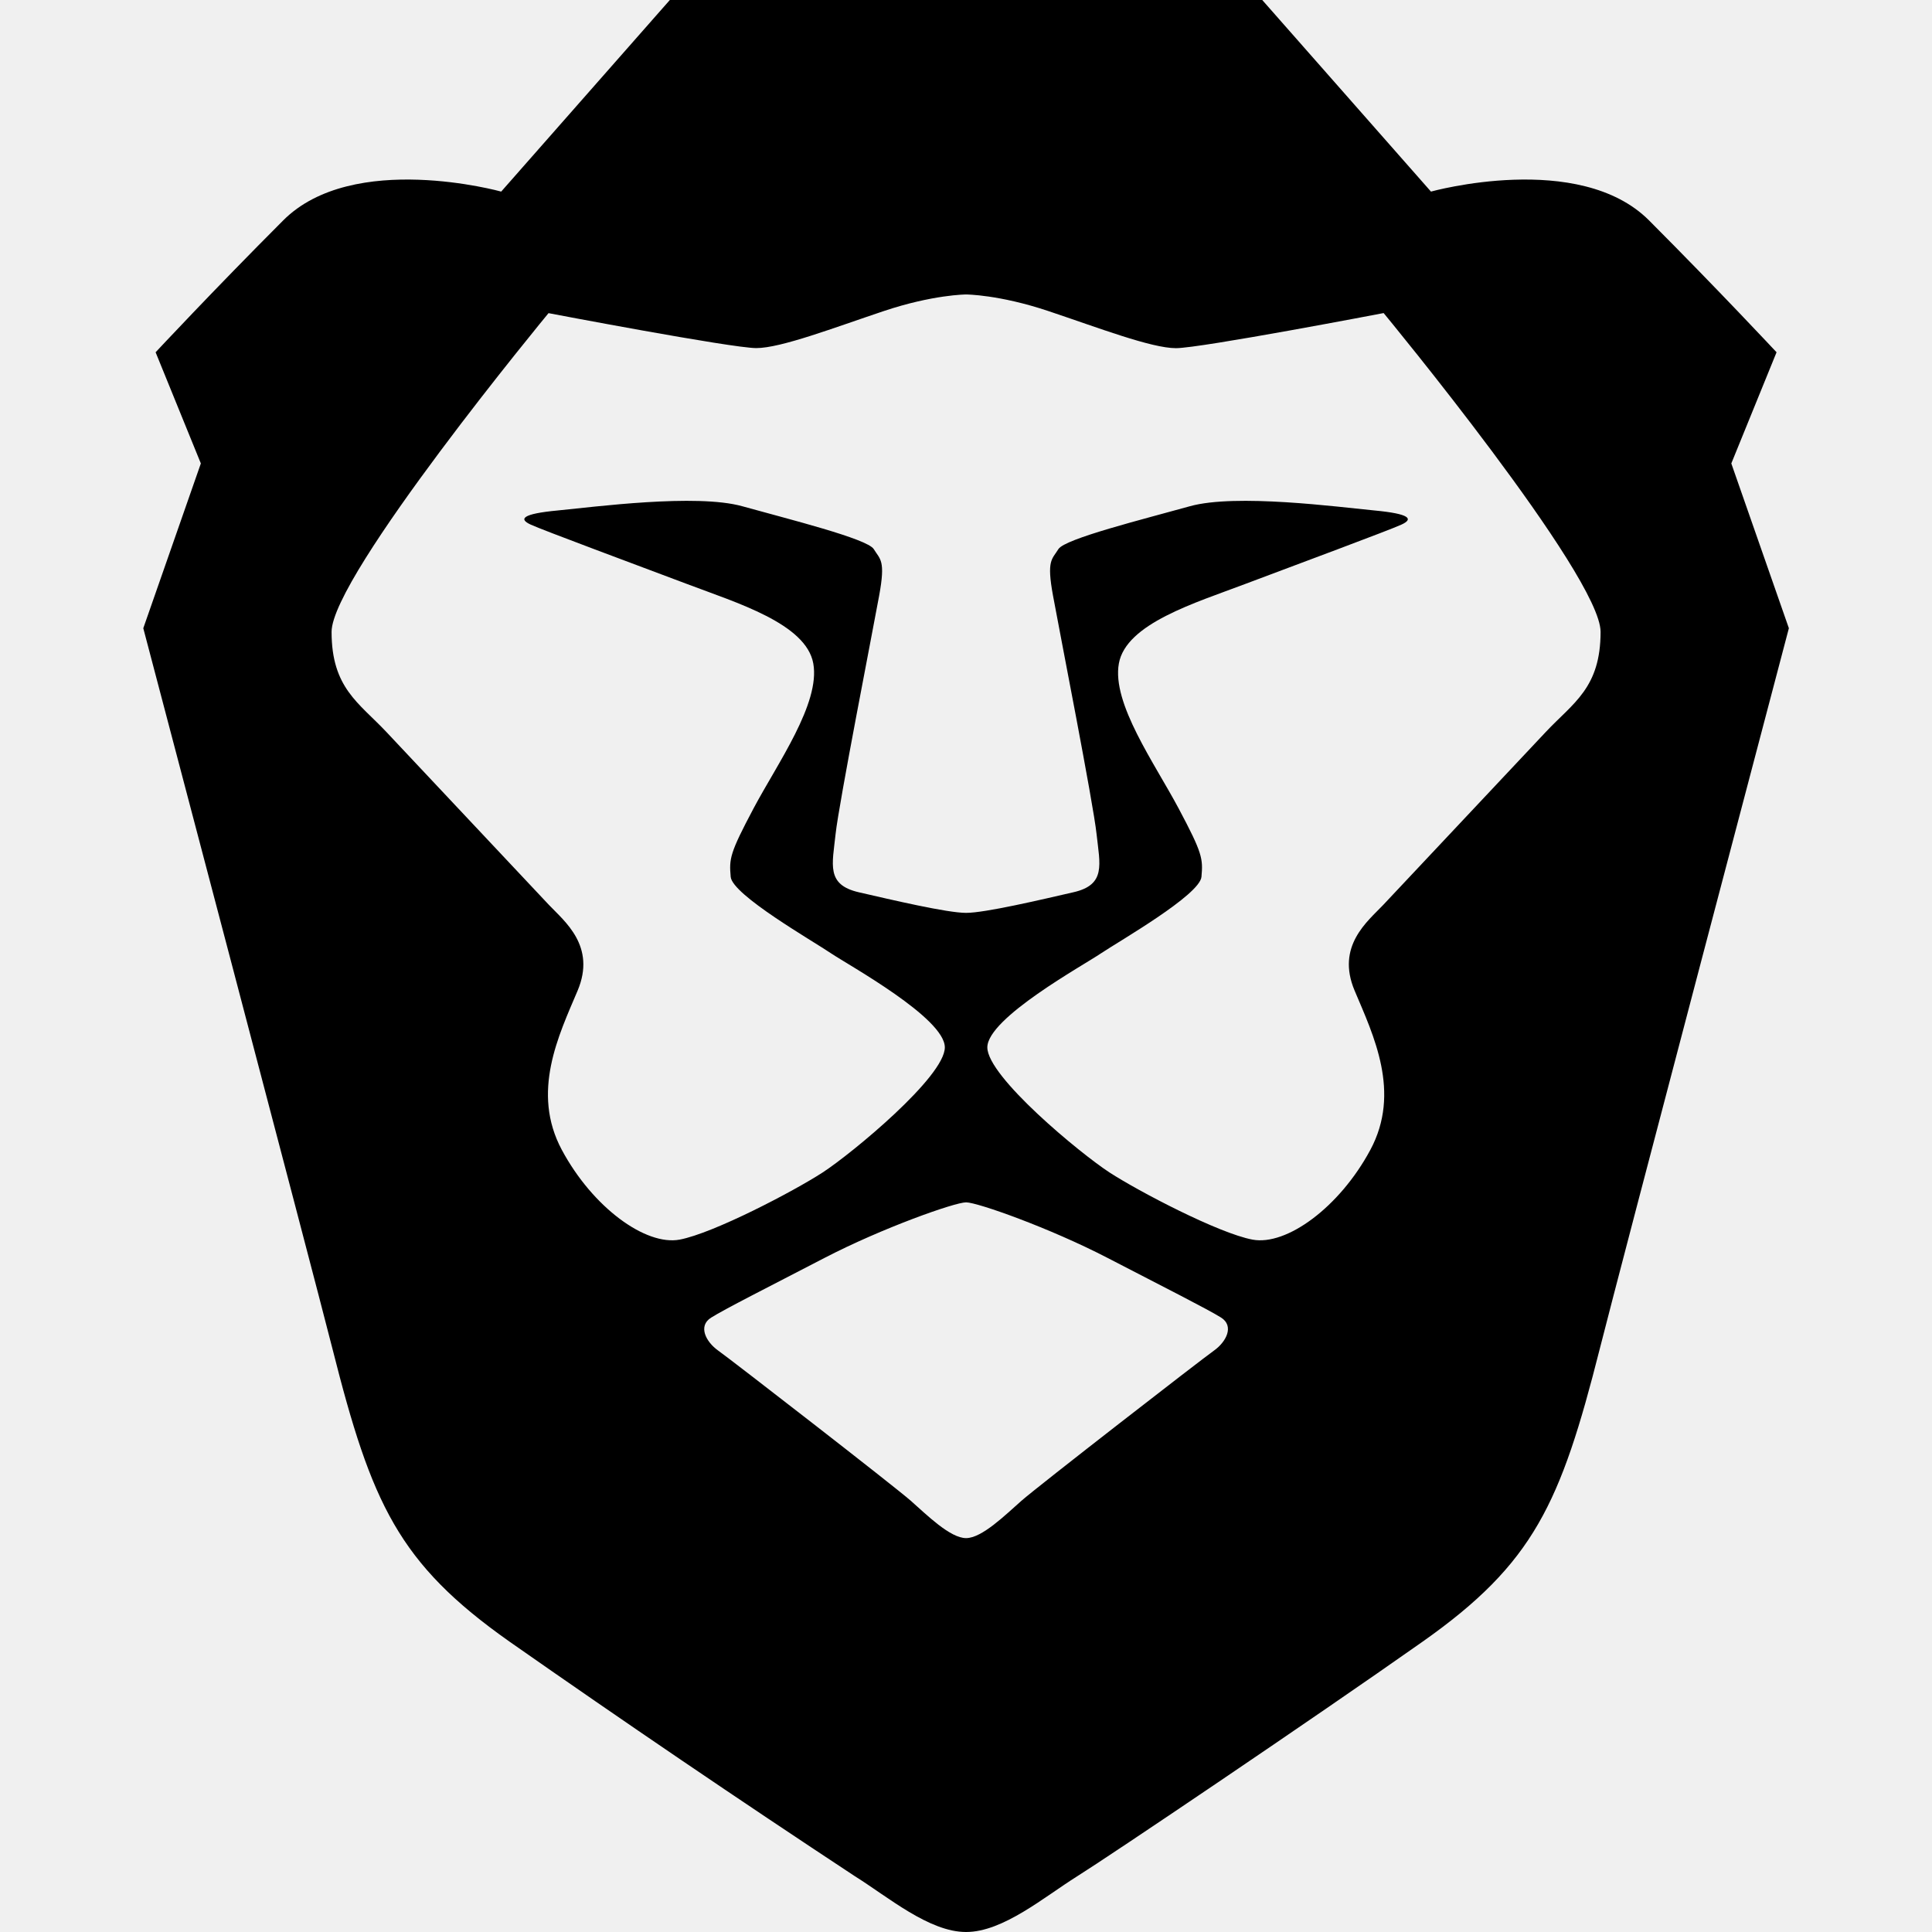
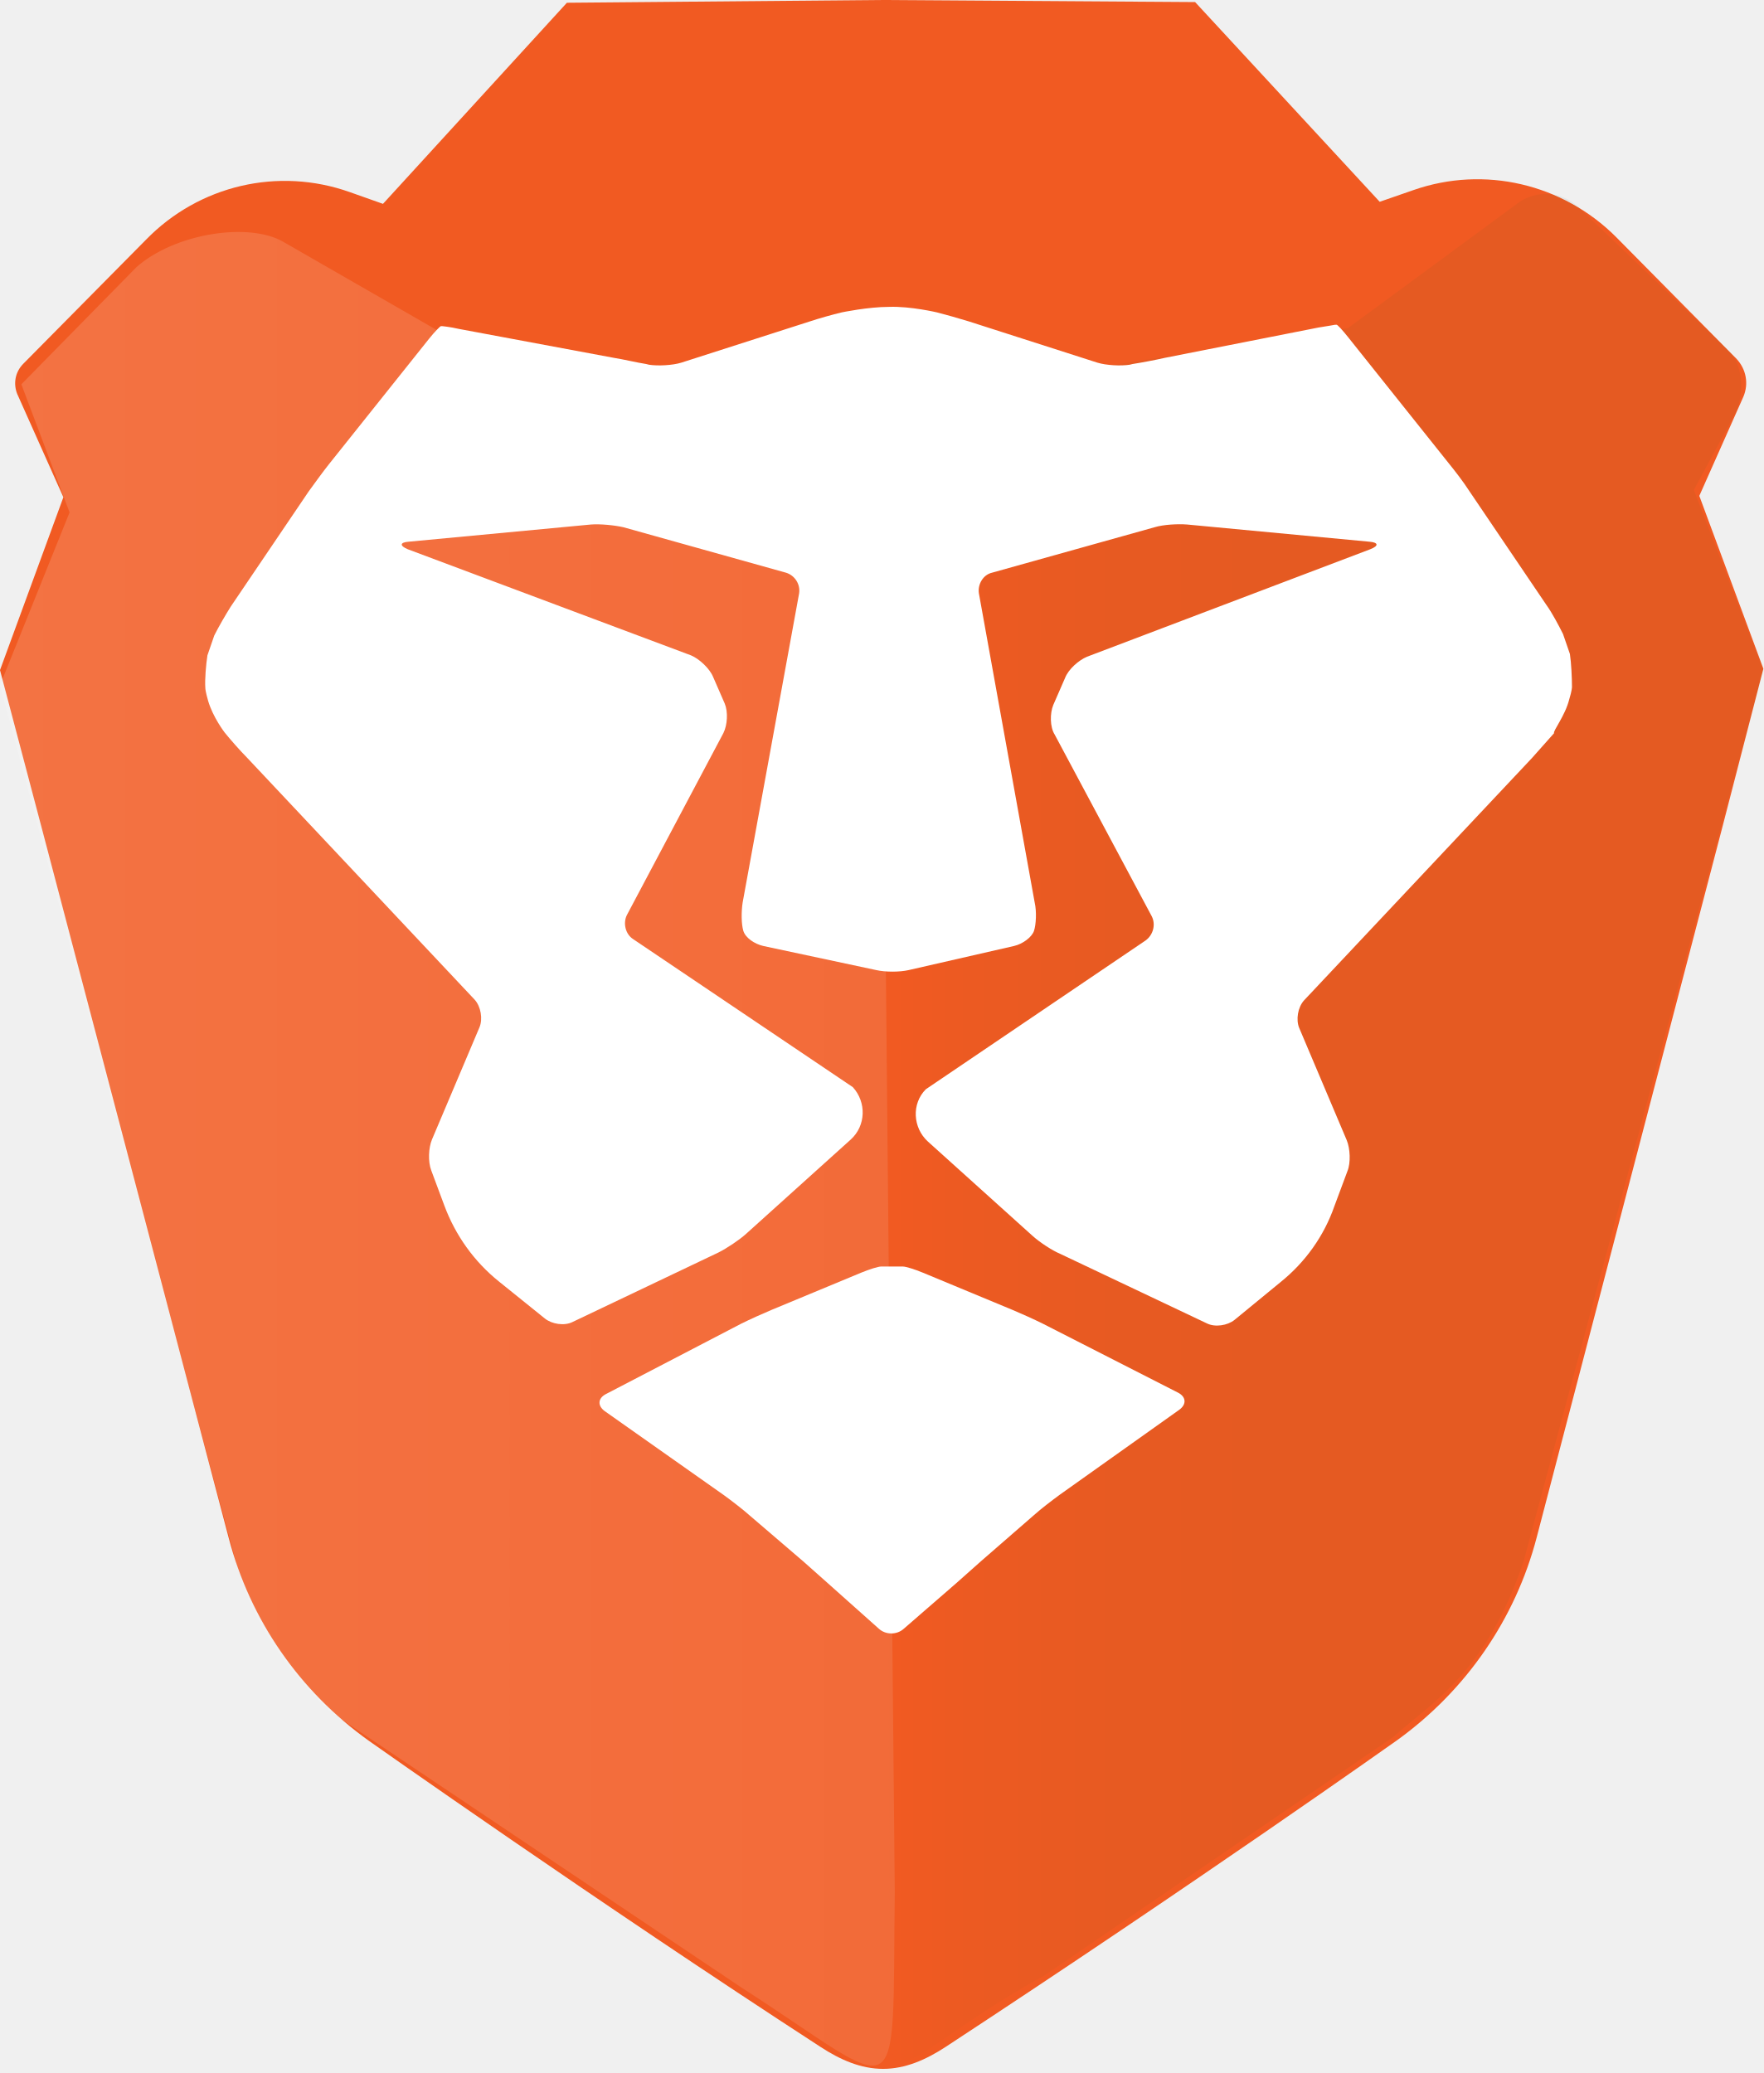
- <svg xmlns="http://www.w3.org/2000/svg" role="img" viewBox="0 0 24 24">
-   <path d="M15.68 0l2.096 2.38s1.84-.512 2.709.358c.868.87 1.584 1.638 1.584 1.638l-.562 1.381.715 2.047s-2.104 7.98-2.35 8.955c-.486 1.919-.818 2.66-2.198 3.633-1.38.972-3.884 2.66-4.293 2.916-.409.256-.92.692-1.38.692-.46 0-.97-.436-1.38-.692a185.796 185.796 0 01-4.293-2.916c-1.38-.973-1.712-1.714-2.197-3.633-.247-.975-2.351-8.955-2.351-8.955l.715-2.047-.562-1.381s.716-.768 1.585-1.638c.868-.87 2.708-.358 2.708-.358L8.321 0h7.36zm-3.679 14.936c-.14 0-1.038.317-1.758.69-.72.373-1.242.637-1.409.742-.167.104-.065.301.087.409.152.107 2.194 1.69 2.393 1.866.198.175.489.464.687.464.198 0 .49-.29.688-.464.198-.175 2.24-1.759 2.392-1.866.152-.108.254-.305.087-.41-.167-.104-.689-.368-1.41-.741-.72-.373-1.617-.69-1.757-.69zm0-11.278s-.409.001-1.022.206-1.278.46-1.584.46c-.307 0-2.581-.434-2.581-.434S4.119 7.152 4.119 7.849c0 .697.339.881.68 1.243l2.02 2.149c.192.203.59.511.356 1.066-.235.555-.58 1.26-.196 1.977.384.716 1.042 1.194 1.464 1.115.421-.08 1.412-.598 1.776-.834.364-.237 1.518-1.19 1.518-1.554 0-.365-1.193-1.02-1.413-1.168-.22-.15-1.226-.725-1.247-.95-.02-.227-.012-.293.284-.851.297-.559.831-1.304.742-1.8-.089-.495-.95-.753-1.565-.986-.615-.232-1.799-.671-1.947-.74-.148-.068-.11-.133.339-.175.448-.043 1.719-.212 2.292-.052.573.16 1.552.403 1.632.532.079.13.149.134.067.579-.081.445-.5 2.581-.541 2.96-.04.38-.12.63.288.724.409.094 1.097.256 1.333.256s.924-.162 1.333-.256c.408-.093.329-.344.288-.723-.04-.38-.46-2.516-.541-2.961-.082-.445-.012-.45.067-.579.08-.129 1.059-.372 1.632-.532.573-.16 1.845.009 2.292.052.449.042.487.107.339.175-.148.069-1.332.508-1.947.74-.615.233-1.476.49-1.565.986-.09.496.445 1.241.742 1.8.297.558.304.624.284.85-.02.226-1.026.802-1.247.95-.22.15-1.413.804-1.413 1.169 0 .364 1.154 1.317 1.518 1.554.364.236 1.355.755 1.776.834.422.079 1.08-.4 1.464-1.115.384-.716.039-1.422-.195-1.977-.235-.555.163-.863.355-1.066l2.02-2.149c.341-.362.68-.546.68-1.243 0-.697-2.695-3.96-2.695-3.96s-2.274.436-2.58.436c-.307 0-.972-.256-1.585-.461-.613-.205-1.022-.206-1.022-.206z" />
+ <svg xmlns="http://www.w3.org/2000/svg" width="256px" height="301px" viewBox="0 0 256 301" version="1.1" preserveAspectRatio="xMidYMid">
+   <defs>
+     <linearGradient x1="0%" y1="50.018%" x2="100.097%" y2="50.018%" id="linearGradient-1">
+       <stop stop-color="#FFFFFF" offset="0%" />
+       <stop stop-color="#FFFFFF" stop-opacity="0.958" offset="14.13%" />
+       <stop stop-color="#FFFFFF" stop-opacity="0.7" offset="100%" />
+     </linearGradient>
+     <linearGradient x1="-0.039%" y1="49.982%" x2="100%" y2="49.982%" id="linearGradient-2">
+       <stop stop-color="#F1F1F2" offset="0%" />
+       <stop stop-color="#E4E5E6" offset="9.191%" />
+       <stop stop-color="#D9DADB" offset="23.57%" />
+       <stop stop-color="#D2D4D5" offset="43.8%" />
+       <stop stop-color="#D0D2D3" offset="100%" />
+     </linearGradient>
+   </defs>
+   <g>
+     <path d="M256,97.1 L246.7,72 L253.1,57.6 C253.9,55.7 253.5,53.6 252.1,52.1 L234.6,34.4 C226.9,26.7 215.5,24 205.2,27.6 L200.3,29.3 L173.5,0.3 L128.2,0 L127.9,0 L82.3,0.4 L55.6,29.6 L50.8,27.9 C40.4,24.2 28.9,26.9 21.2,34.8 L3.4,52.8 C2.2,54 1.9,55.7 2.5,57.2 L9.2,72.2 L0,97.3 L6,120 L33.2,223.3 C36.3,235.2 43.5,245.6 53.6,252.8 C53.6,252.8 86.6,276.1 119.1,297.2 C122,299.1 125,300.4 128.2,300.4 C131.4,300.4 134.4,299.1 137.3,297.2 C173.9,273.2 202.8,252.7 202.8,252.7 C212.8,245.5 220,235.1 223.1,223.2 L250.1,119.9 L256,97.1 Z" fill="#F15A22" />
+     <path d="M34.5,227.7 L0,99.5 L10.1,74.4 L3.1,55.8 L19.8,38.8 C25.3,33.9 36.1,32.2 41.1,35.1 L67.2,50.1 L101.2,58 L127.7,47 L129.9,274.7 C129.5,307.5 131.6,304 107.5,288.5 L48,248.6 C41.6,242.5 36.7,235.6 34.5,227.7 Z" fill="url(#linearGradient-1)" opacity="0.15" style="mix-blend-mode: lighten;" />
+     <path d="M202.2,252.246 L151.6,286.846 C137.5,294.546 130.7,302.146 129.6,298.446 C128.7,295.546 129.4,287.046 129.1,273.846 L128.5,51.146 C128.6,48.946 130.1,45.246 132.7,45.646 L158.5,53.446 L195.7,47.646 L220.3,29.546 C222.9,27.546 226.7,27.746 229.1,30.046 L251.1,51.046 C253.1,53.146 253.2,57.246 252,59.846 L245.9,71.146 L256,97.246 L221.2,226.646 C215.8,242.746 208.2,246.946 202.2,252.246 Z" fill="url(#linearGradient-2)" opacity="0.4" style="mix-blend-mode: darken;" />
+     <path d="M134,184.801 C132.8,184.301 131.5,183.901 131.1,183.901 L129.5,183.901 L127.9,183.901 C127.5,183.901 126.2,184.301 125,184.801 L112,190.201 C110.8,190.701 108.8,191.601 107.6,192.201 L88,202.401 C86.8,203.001 86.7,204.101 87.8,204.901 L105.1,217.101 C106.2,217.901 107.9,219.201 108.9,220.101 L116.6,226.701 C117.6,227.601 119.2,229.001 120.2,229.901 L127.6,236.501 C128.6,237.401 130.2,237.401 131.2,236.501 L138.8,229.901 C139.8,229.001 141.4,227.601 142.4,226.701 L150.1,220.001 C151.1,219.101 152.8,217.801 153.9,217.001 L171.2,204.701 C172.3,203.901 172.2,202.801 171,202.201 L151.4,192.201 C150.2,191.601 148.2,190.701 147,190.201 L134,184.801 Z" fill="#FFFFFF" />
+     <path d="M227.813,101.557 C228.213,100.257 228.213,99.757 228.213,99.757 C228.213,98.457 228.113,96.257 227.913,94.957 L226.913,92.057 C226.313,90.857 225.313,88.957 224.513,87.857 L213.213,71.157 C212.513,70.057 211.213,68.357 210.313,67.257 L195.713,48.957 C194.913,47.957 194.113,47.057 194.013,47.157 L193.813,47.157 C193.813,47.157 192.713,47.357 191.413,47.557 L169.113,51.957 C167.813,52.257 165.713,52.657 164.413,52.857 L164.013,52.957 C162.713,53.157 160.613,53.057 159.313,52.657 L140.613,46.657 C139.313,46.257 137.213,45.657 136.013,45.357 C136.013,45.357 132.213,44.457 129.113,44.557 C126.013,44.557 122.213,45.357 122.213,45.357 C120.913,45.657 118.813,46.257 117.613,46.657 L98.913,52.657 C97.613,53.057 95.513,53.157 94.213,52.957 L93.813,52.857 C92.513,52.657 90.413,52.157 89.113,51.957 L66.613,47.757 C65.313,47.457 64.213,47.357 64.213,47.357 L64.013,47.357 C63.913,47.357 63.113,48.157 62.313,49.157 L47.713,67.457 C46.913,68.457 45.613,70.257 44.813,71.357 L33.513,88.057 C32.813,89.157 31.713,91.057 31.113,92.257 L30.113,95.157 C29.913,96.457 29.713,98.657 29.813,99.957 C29.813,99.957 29.813,100.357 30.213,101.757 C30.913,104.157 32.613,106.357 32.613,106.357 C33.413,107.357 34.913,109.057 35.813,109.957 L68.913,145.157 C69.813,146.157 70.113,147.957 69.613,149.157 L62.713,165.457 C62.213,166.657 62.113,168.657 62.613,169.957 L64.513,175.057 C66.113,179.357 68.813,183.157 72.413,186.057 L79.113,191.457 C80.113,192.257 81.913,192.557 83.113,191.957 L104.313,181.857 C105.513,181.257 107.313,180.057 108.313,179.157 L123.513,165.457 C125.713,163.457 125.813,160.057 123.813,157.857 L91.913,136.357 C90.813,135.657 90.413,134.057 91.013,132.857 L105.013,106.457 C105.613,105.257 105.713,103.357 105.213,102.157 L103.513,98.257 C103.013,97.057 101.513,95.657 100.313,95.157 L59.213,79.757 C58.013,79.257 58.013,78.757 59.313,78.657 L85.813,76.157 C87.113,76.057 89.213,76.257 90.513,76.557 L114.113,83.157 C115.413,83.557 116.213,84.857 116.013,86.157 L107.813,131.057 C107.613,132.357 107.613,134.157 107.913,135.157 C108.213,136.157 109.513,137.057 110.813,137.357 L127.213,140.857 C128.513,141.157 130.613,141.157 131.913,140.857 L147.213,137.357 C148.513,137.057 149.813,136.057 150.113,135.157 C150.413,134.257 150.513,132.357 150.213,131.057 L142.113,86.157 C141.913,84.857 142.713,83.457 144.013,83.157 L167.613,76.557 C168.913,76.157 171.013,76.057 172.313,76.157 L198.813,78.657 C200.113,78.757 200.213,79.257 198.913,79.757 L157.813,95.357 C156.613,95.857 155.113,97.157 154.613,98.457 L152.913,102.357 C152.413,103.557 152.413,105.557 153.113,106.657 L167.213,133.057 C167.813,134.257 167.413,135.757 166.313,136.557 L134.413,158.157 C132.313,160.257 132.513,163.757 134.713,165.757 L149.913,179.457 C150.913,180.357 152.713,181.557 153.913,182.057 L175.213,192.157 C176.413,192.757 178.213,192.457 179.213,191.657 L185.913,186.157 C189.513,183.257 192.213,179.457 193.713,175.157 L195.613,170.057 C196.113,168.857 196.013,166.757 195.513,165.557 L188.613,149.257 C188.113,148.057 188.413,146.257 189.313,145.257 L222.413,110.057 C223.313,109.057 224.713,107.457 225.613,106.457 C225.413,106.157 227.213,103.957 227.813,101.557 Z" fill="#FFFFFF" />
+   </g>
</svg>
